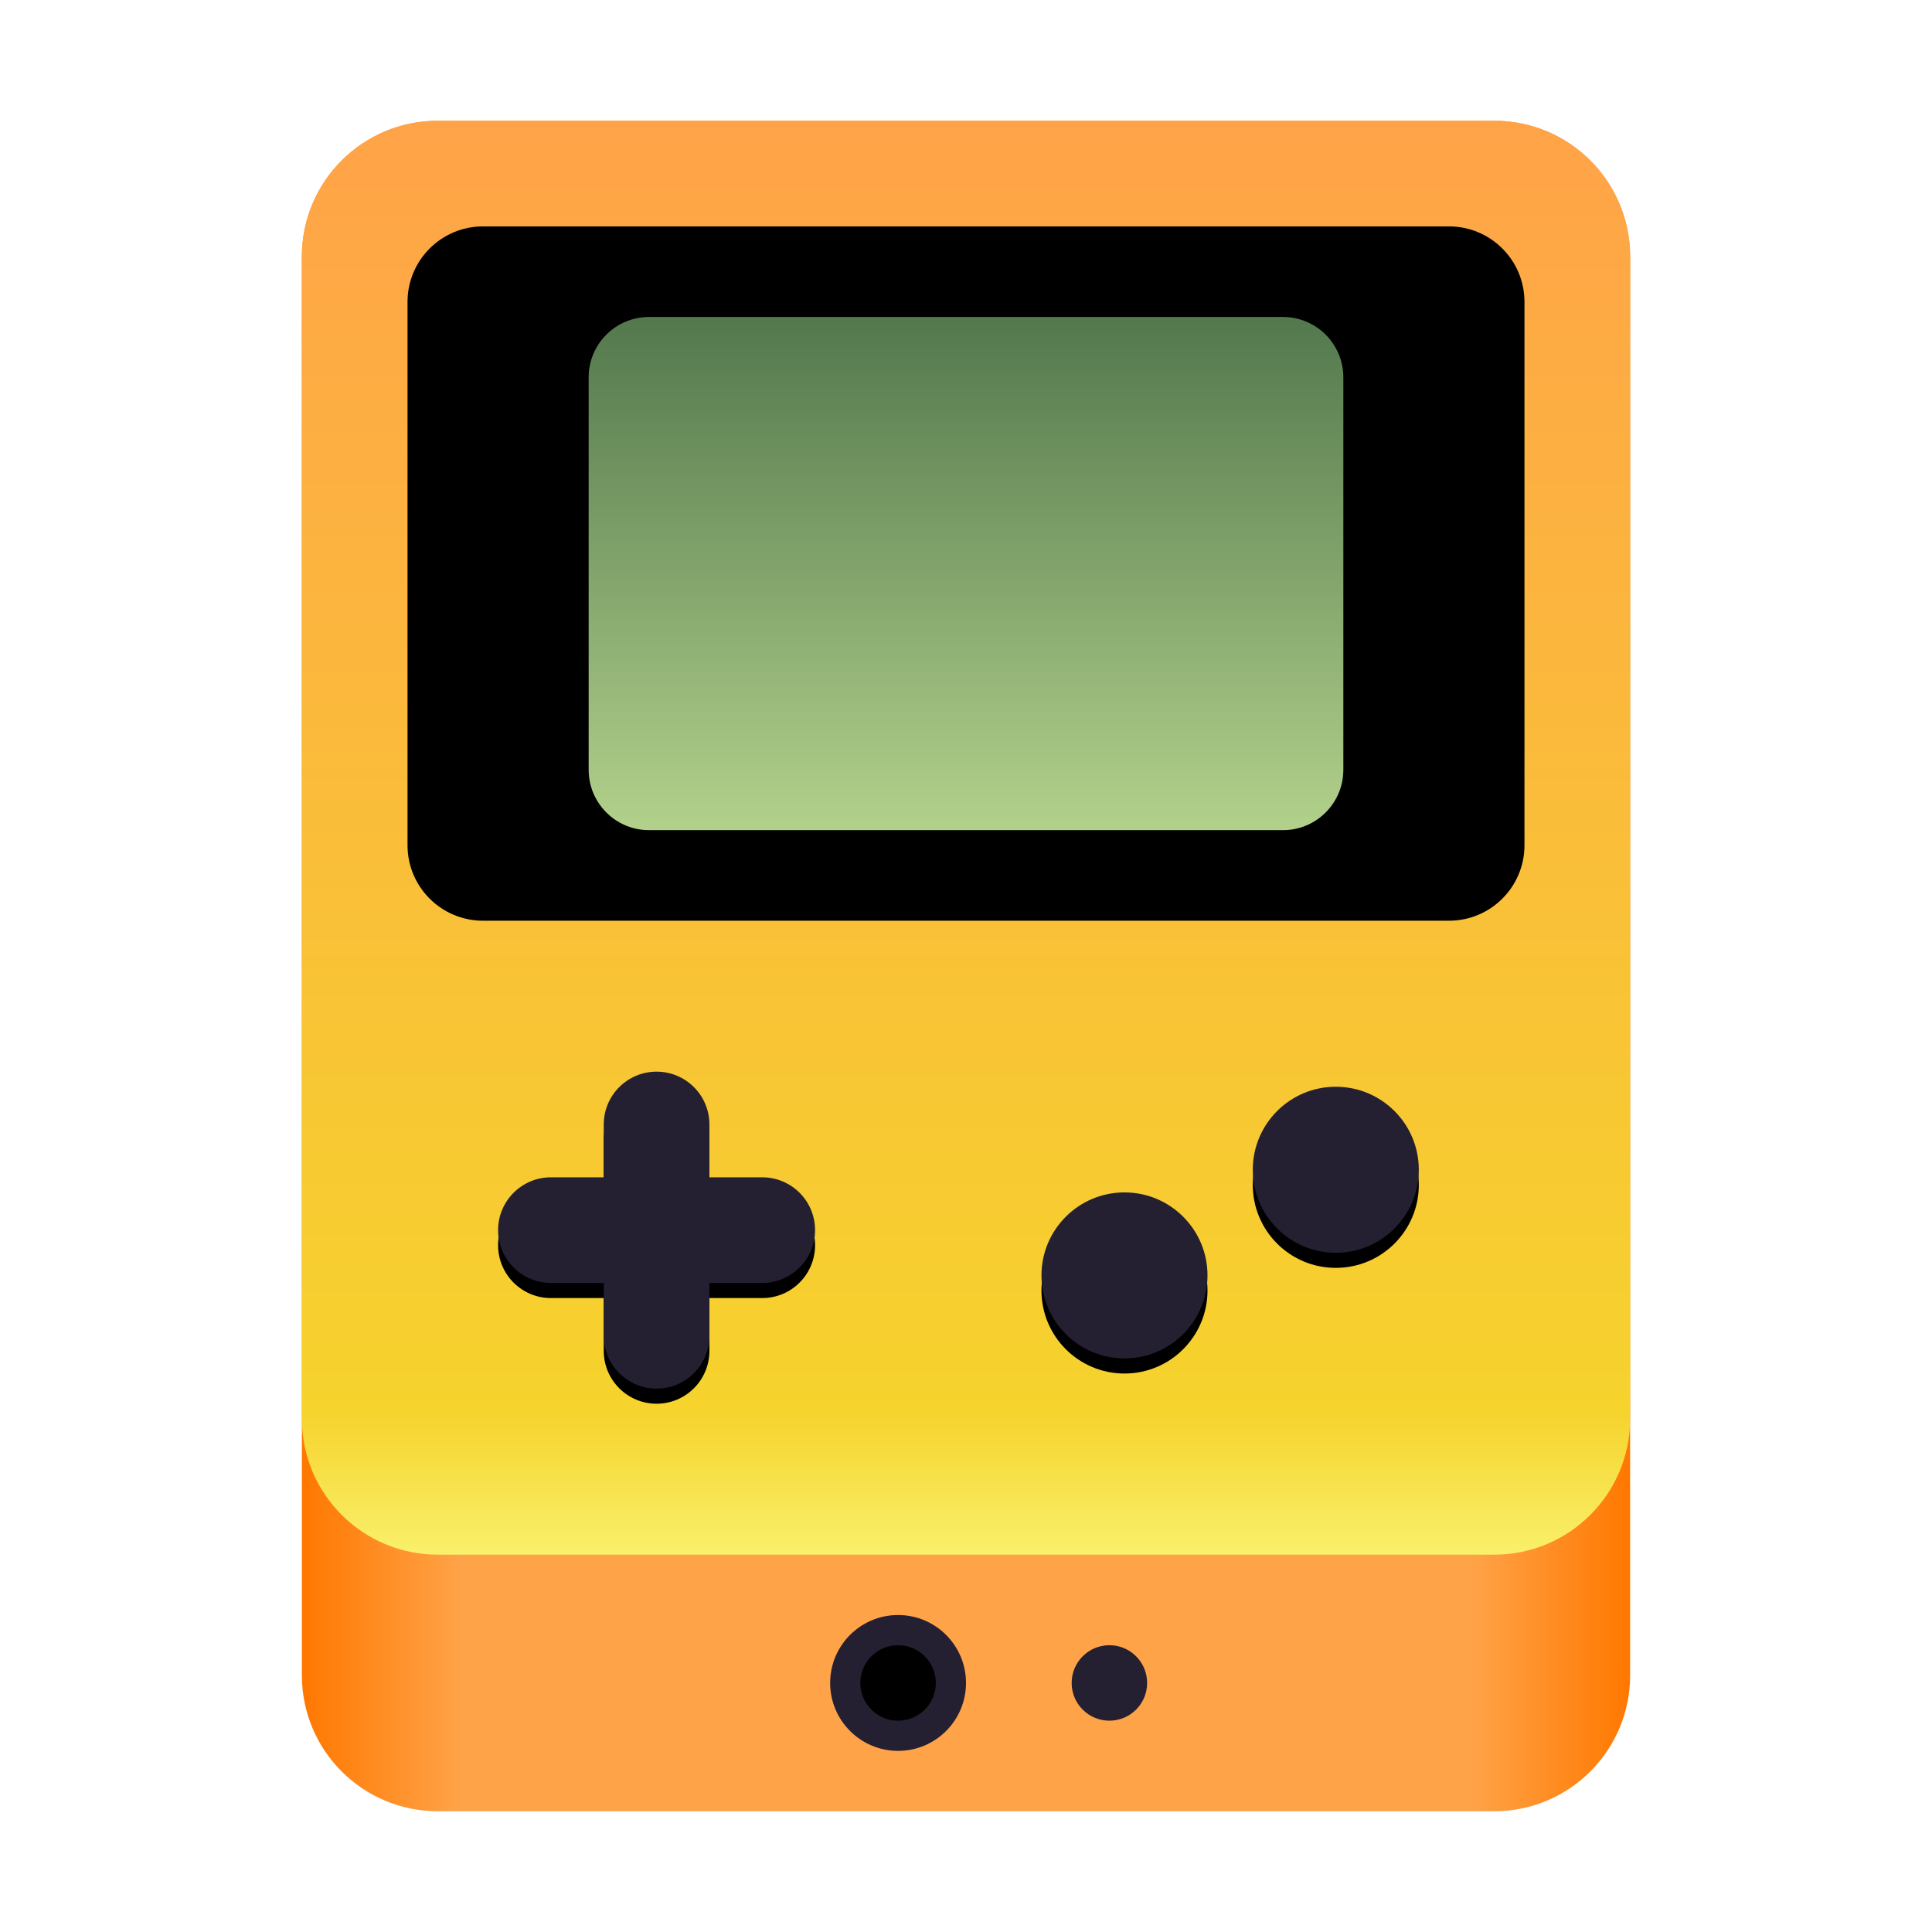
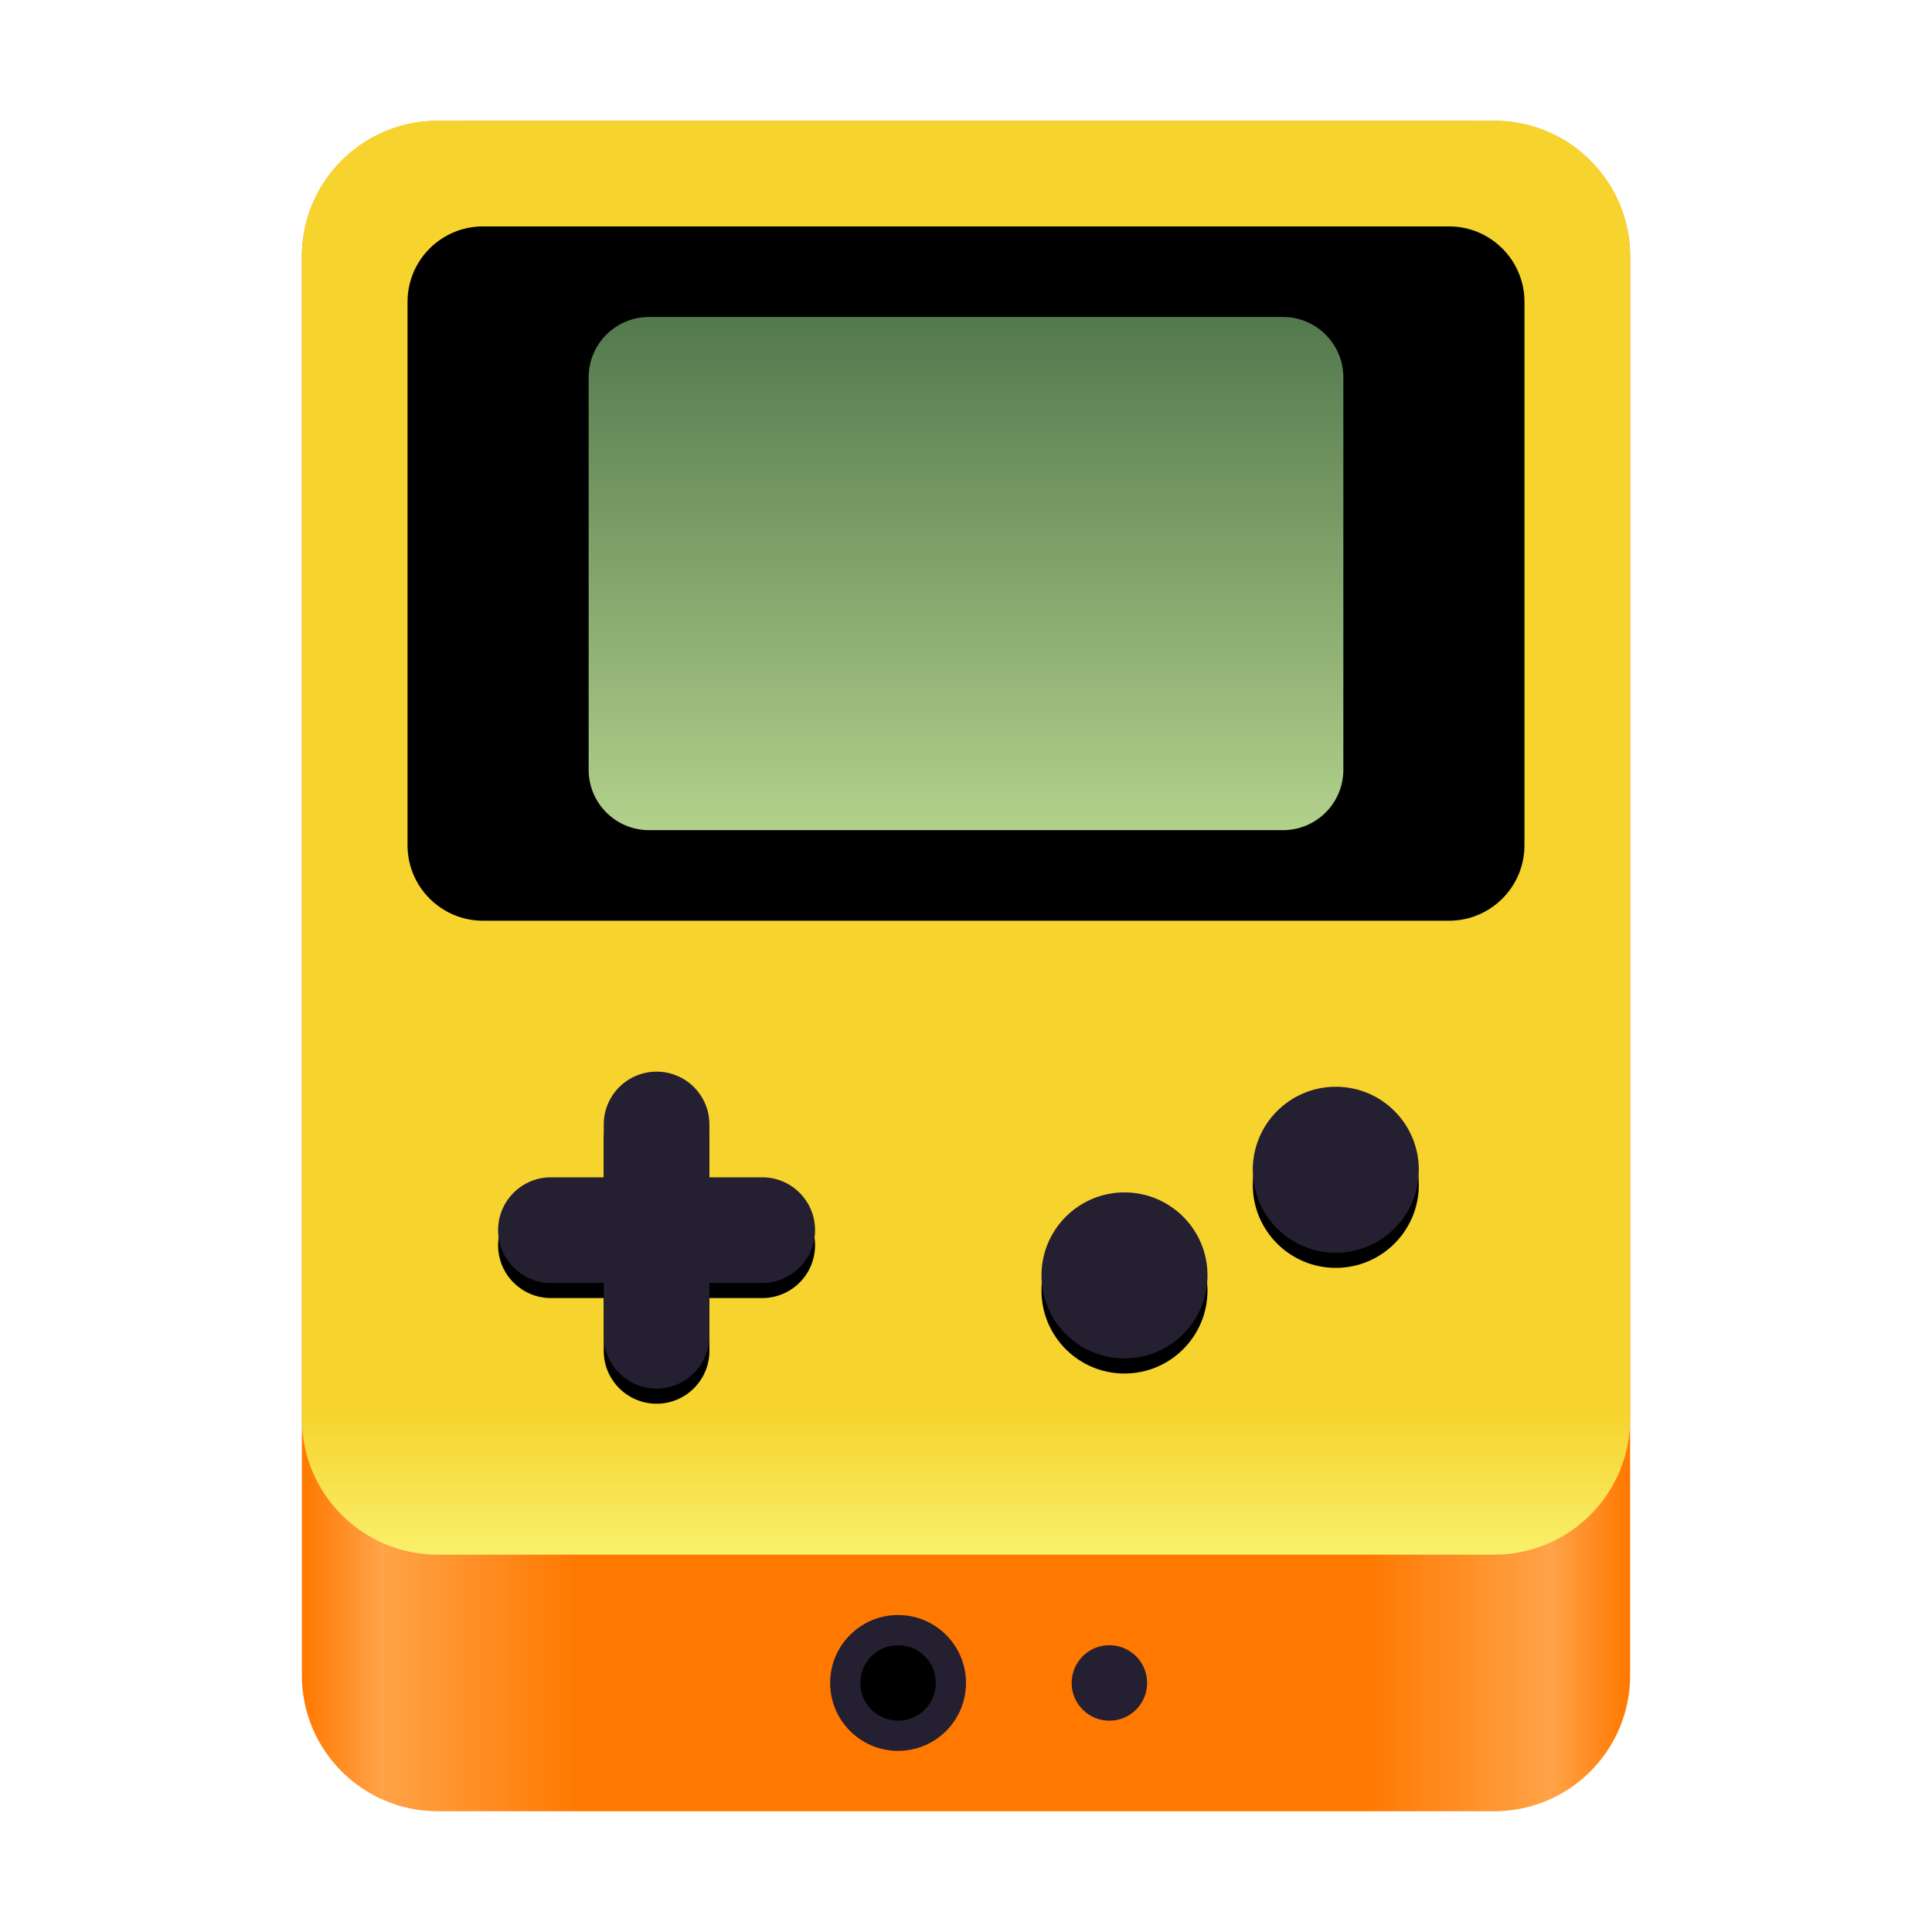
<svg xmlns="http://www.w3.org/2000/svg" width="128" height="128" fill="none">
-   <rect width="88" height="112" x="20" y="8" fill="url(#a)" rx="9" />
-   <rect width="88" height="95" x="20" y="8" fill="url(#b)" rx="9" />
+   <rect width="88" height="112" x="20" y="8" fill="url(#a)" rx="9" style="fill:url(#a)" />
+   <rect width="88" height="95" x="20" y="8" fill="url(#b)" rx="9" style="fill:url(#b)" />
  <rect width="74" height="46" x="27" y="15" fill="#000" rx="5" />
-   <rect width="50" height="34" x="39" y="21" fill="url(#c)" rx="4" />
-   <rect width="9" height="9" x="55" y="107" fill="#241F31" rx="4.5" />
+   <rect width="50" height="34" x="39" y="21" fill="url(#c)" rx="4" style="fill:url(#c)" />
+   <rect width="9" height="9" x="55" y="107" fill="#241f31" rx="4.5" />
  <rect width="5" height="5" x="57" y="109" fill="#000" rx="2.5" />
-   <rect width="5" height="5" x="71" y="109" fill="#241F31" rx="2.5" />
+   <rect width="5" height="5" x="71" y="109" fill="#241f31" rx="2.5" />
  <rect width="7" height="21" x="40" y="72" fill="#000" rx="3.5" />
-   <rect width="7" height="21" x="54" y="79" fill="#000" rx="3.5" transform="rotate(90 54 79)" />
-   <rect width="7" height="21" x="40" y="71" fill="#241F31" rx="3.5" />
-   <rect width="7" height="21" x="54" y="78" fill="#241F31" rx="3.5" transform="rotate(90 54 78)" />
-   <rect width="11" height="11" x="80" y="80" fill="#000" rx="5.5" transform="rotate(90 80 80)" />
-   <rect width="11" height="11" x="94" y="73" fill="#000" rx="5.5" transform="rotate(90 94 73)" />
-   <rect width="11" height="11" x="80" y="79" fill="#241F31" rx="5.5" transform="rotate(90 80 79)" />
-   <rect width="11" height="11" x="94" y="72" fill="#241F31" rx="5.5" transform="rotate(90 94 72)" />
+   <rect width="7" height="21" x="79" y="-54" fill="#000" rx="3.5" transform="rotate(90)" />
+   <rect width="7" height="21" x="40" y="71" fill="#241f31" rx="3.5" />
+   <rect width="7" height="21" x="78" y="-54" fill="#241f31" rx="3.5" transform="rotate(90)" />
+   <rect width="11" height="11" x="80" y="-80" fill="#000" rx="5.5" transform="rotate(90)" />
+   <rect width="11" height="11" x="73" y="-94" fill="#000" rx="5.5" transform="rotate(90)" />
+   <rect width="11" height="11" x="79" y="-80" fill="#241f31" rx="5.5" transform="rotate(90)" />
+   <rect width="11" height="11" x="72" y="-94" fill="#241f31" rx="5.5" transform="rotate(90)" />
  <defs>
    <linearGradient id="a" x1="20" x2="108" y1="120" y2="120" gradientUnits="userSpaceOnUse">
      <stop stop-color="#FF7800" />
-       <stop offset=".12" stop-color="#FFA348" />
-       <stop offset=".88" stop-color="#FFA348" />
+       <stop offset=".06" stop-color="#FFA348" />
+       <stop offset=".21" stop-color="#FFA348" style="stop-color:#ff7800;stop-opacity:1" />
+       <stop offset=".8" stop-color="#FFA348" style="stop-color:#ff7800;stop-opacity:1" />
+       <stop offset=".94" stop-color="#FFA348" />
      <stop offset="1" stop-color="#FF7800" />
    </linearGradient>
    <linearGradient id="b" x1="64" x2="64" y1="8" y2="103" gradientUnits="userSpaceOnUse">
-       <stop stop-color="#FFA348" />
+       <stop offset="0" stop-color="#FFA348" style="stop-color:#f6d32d;stop-opacity:1" />
      <stop offset=".9" stop-color="#F6D32D" />
      <stop offset="1" stop-color="#F9F06B" />
    </linearGradient>
    <linearGradient id="c" x1="39" x2="39" y1="21" y2="55" gradientUnits="userSpaceOnUse">
      <stop stop-color="#53784D" />
      <stop offset="1" stop-color="#B2D18B" />
    </linearGradient>
  </defs>
</svg>
